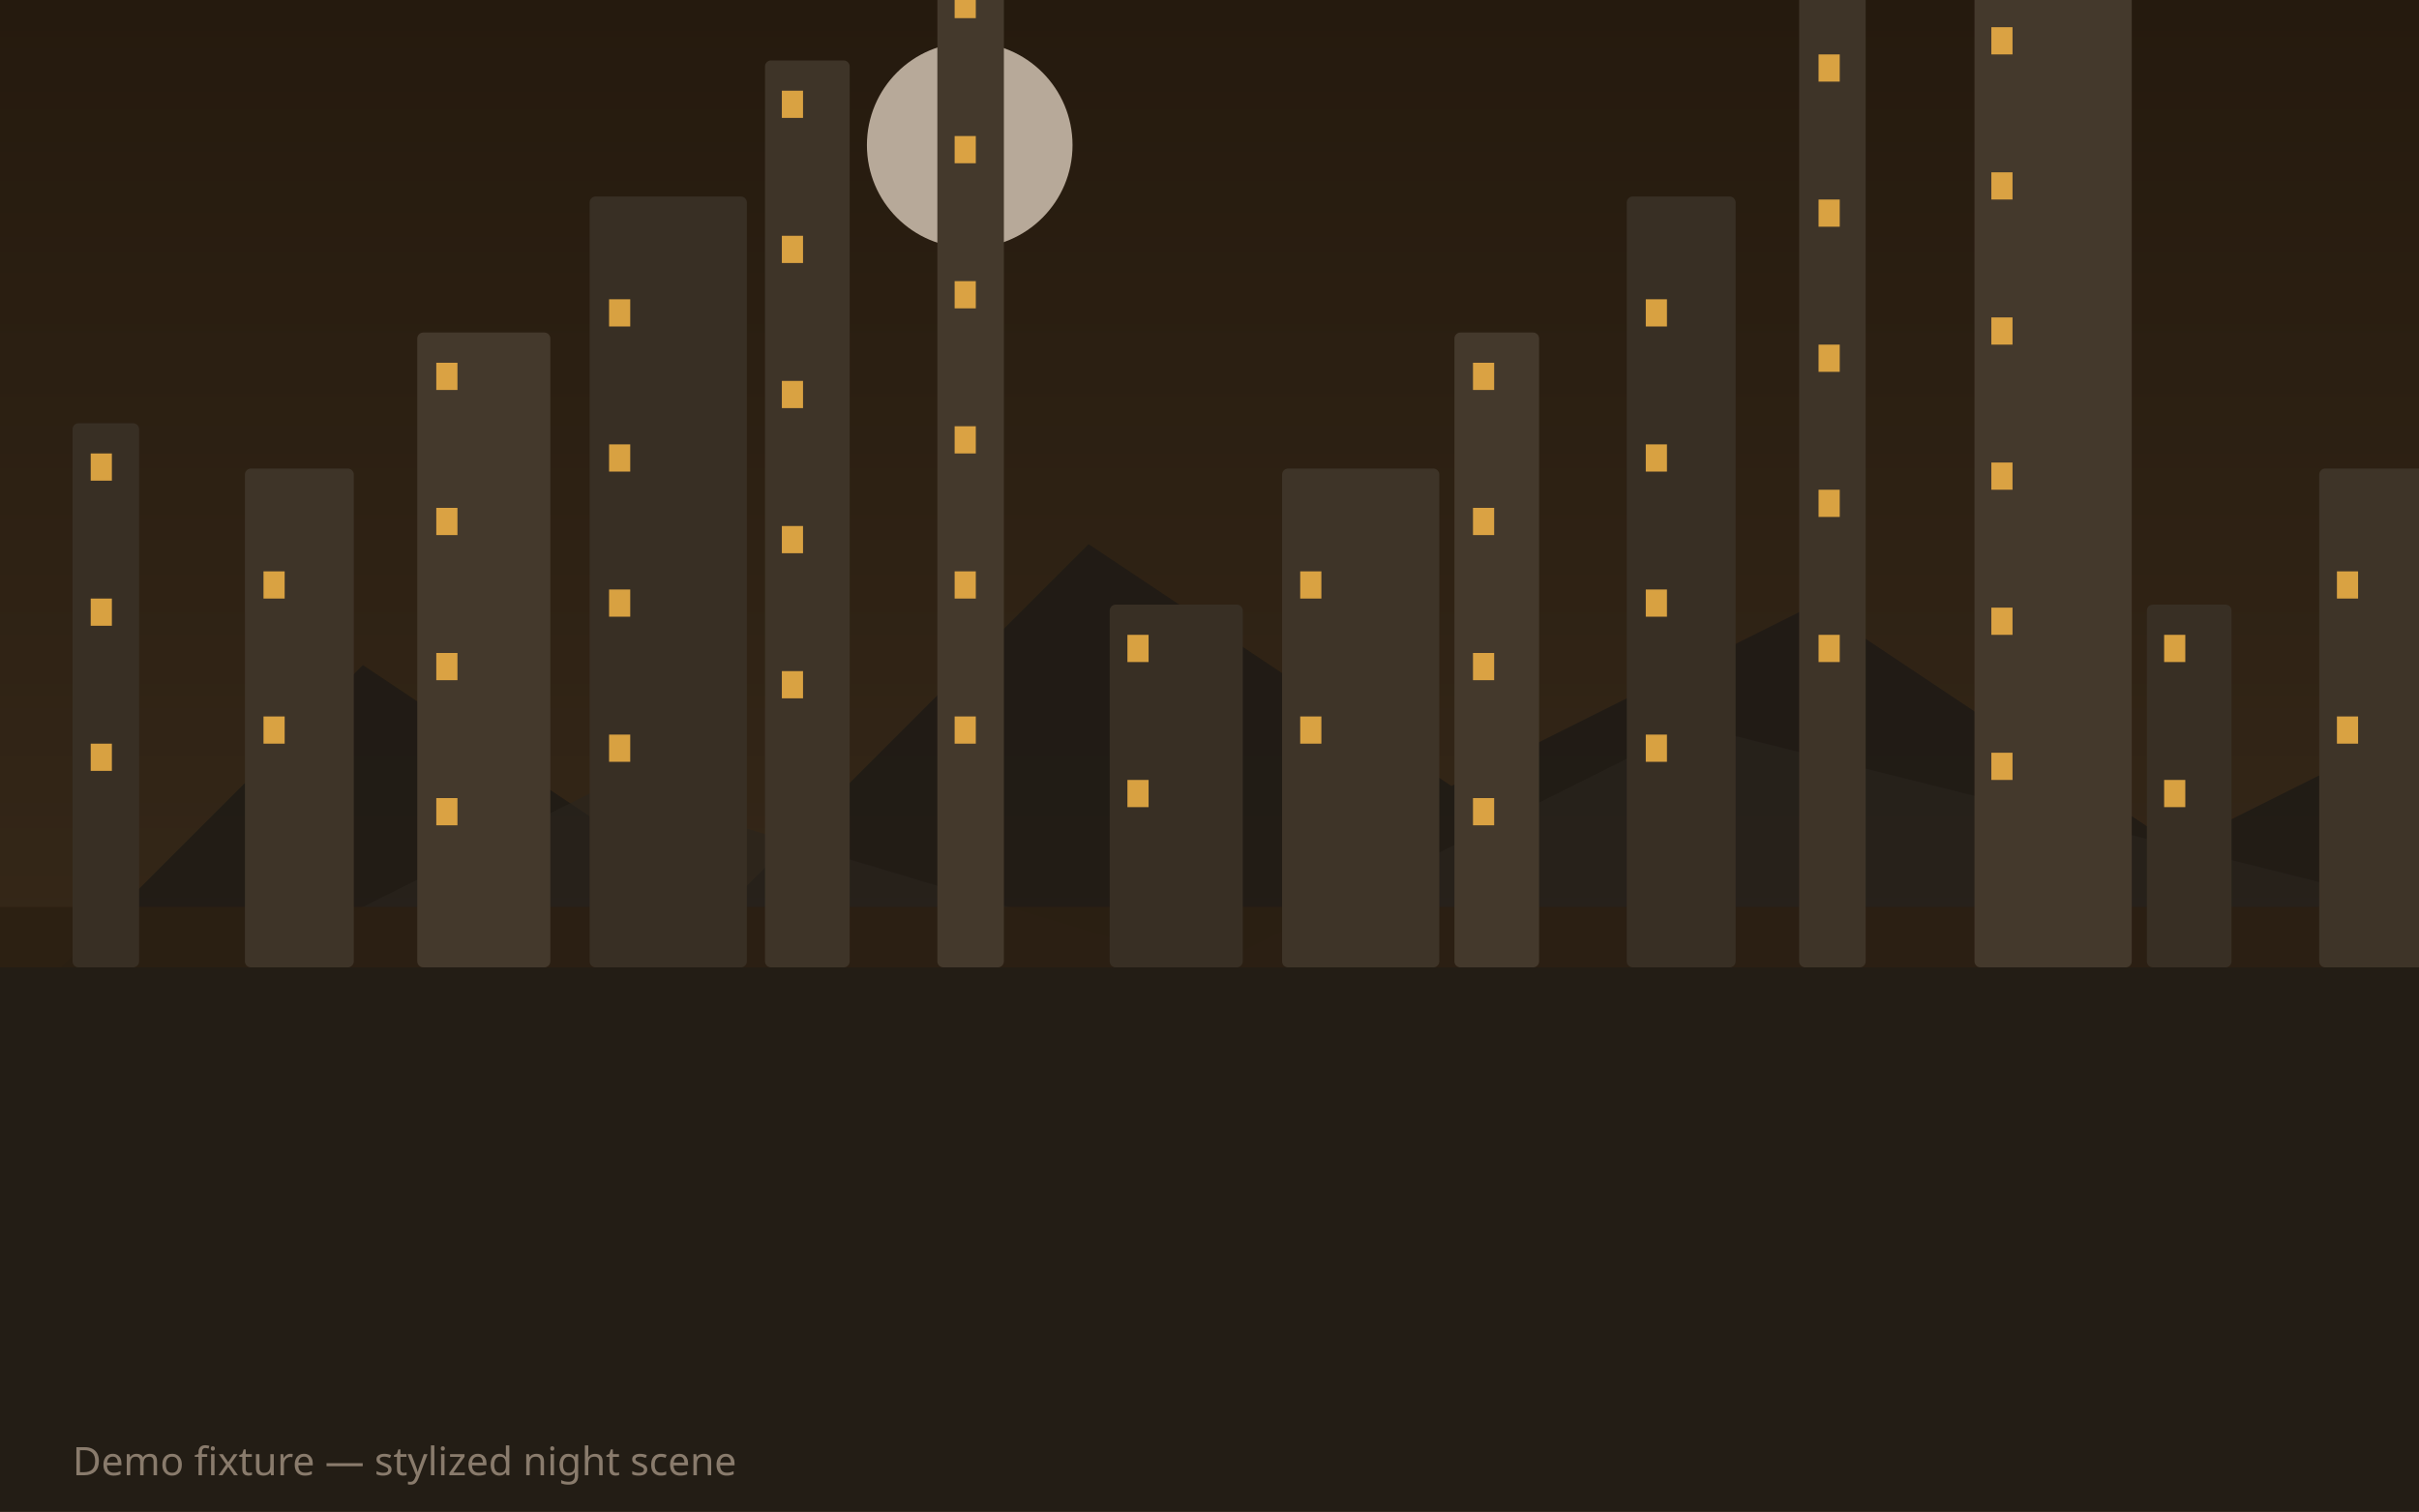
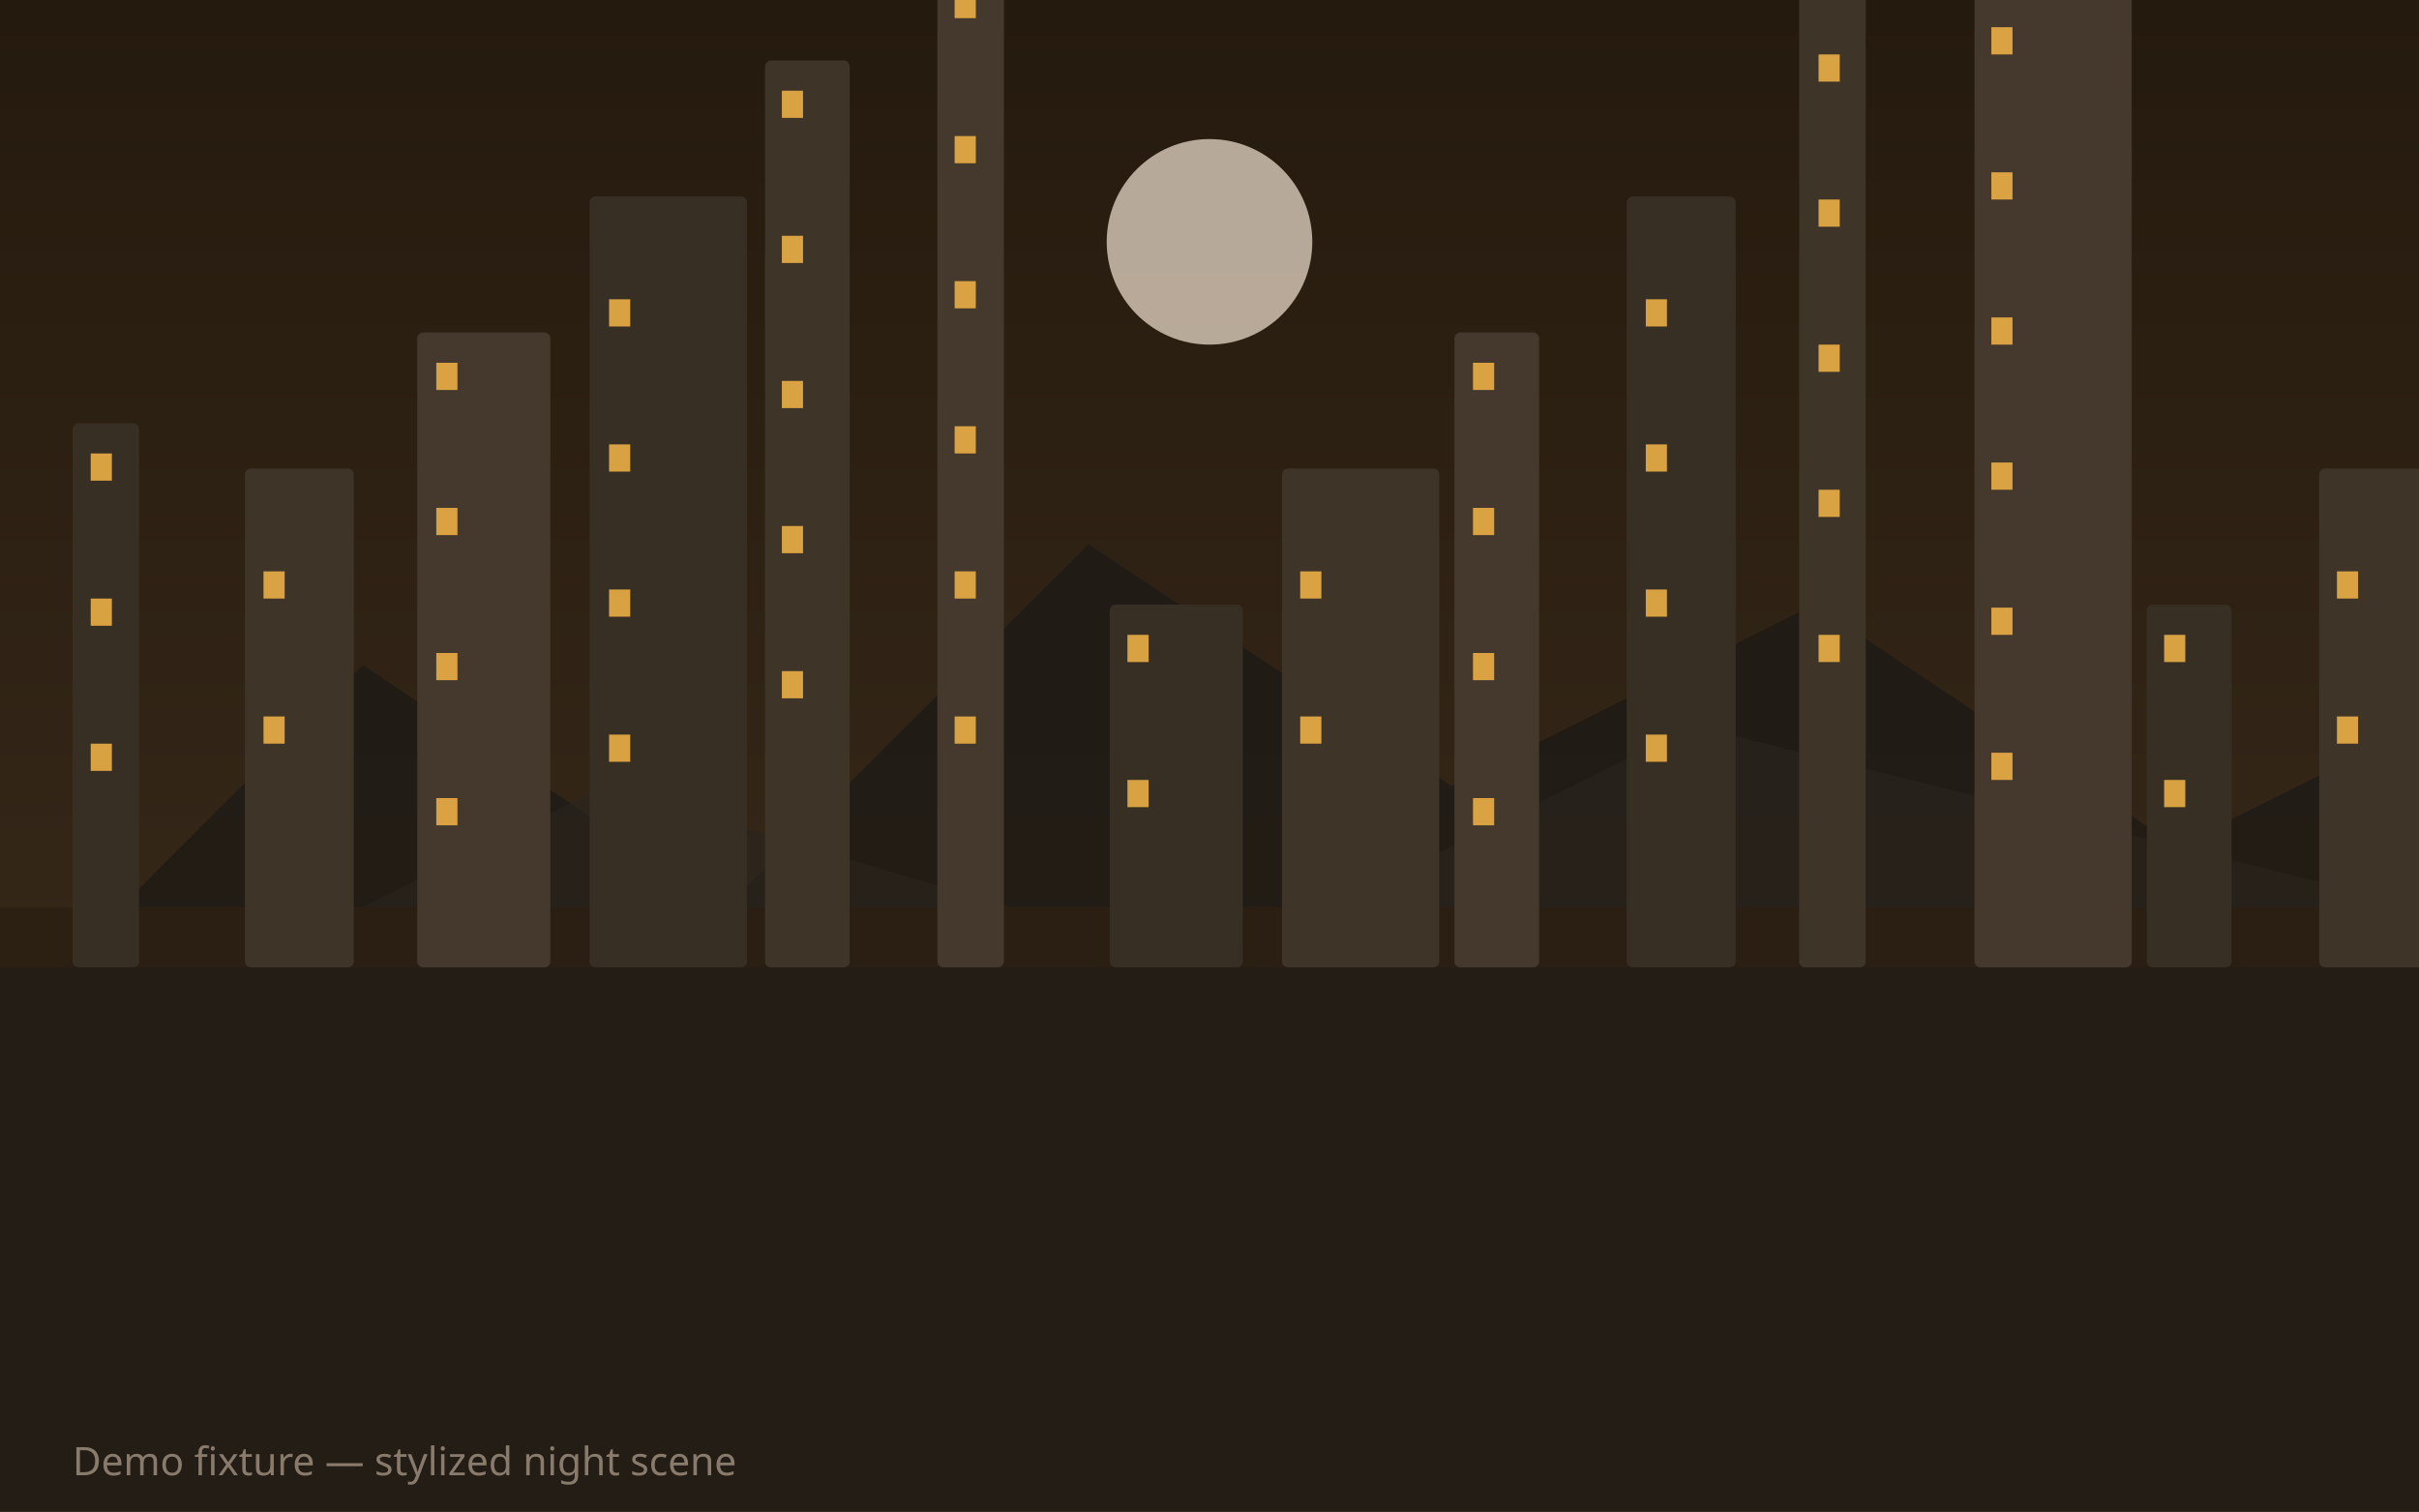
<svg xmlns="http://www.w3.org/2000/svg" width="800" height="500" viewBox="0 0 800 500" role="img" aria-label="Demo night scene">
  <defs>
    <linearGradient id="sky-aad-12" x1="0" y1="0" x2="0" y2="1">
      <stop offset="0%" stop-color="hsl(32, 45%, 10%)" />
      <stop offset="100%" stop-color="hsl(32, 35%, 18%)" />
    </linearGradient>
  </defs>
  <rect width="800" height="500" fill="url(#sky-aad-12)" />
-   <circle cx="320.7" cy="48.0" r="34" fill="hsl(32, 28%, 78%)" opacity="0.82" />
+   <circle cx="400.0" cy="80.0" r="34" fill="hsl(32, 28%, 78%)" opacity="0.82" />
  <path d="M0 340 L120 220 L240 300 L360 180 L480 260 L600 200 L720 280 L800 240 L800 500 L0 500 Z" fill="hsl(32, 18%, 10%)" opacity="0.85" />
  <path d="M0 360 L200 260 L400 320 L560 240 L800 300 L800 500 L0 500 Z" fill="hsl(32, 15%, 14%)" opacity="0.6" />
  <path d="M0 350 Q200 310 400 340 T800 330 L800 500 L0 500 Z" fill="hsl(32, 40%, 12%)" opacity="0.75" />
  <rect y="300" width="800" height="120" fill="hsl(32, 40%, 12%)" opacity="0.9" />
  <ellipse cx="80" cy="360" rx="40" ry="6" fill="hsl(32, 25%, 22%)" opacity="0.35" />
  <ellipse cx="175" cy="360" rx="40" ry="6" fill="hsl(32, 25%, 22%)" opacity="0.35" />
  <ellipse cx="270" cy="360" rx="40" ry="6" fill="hsl(32, 25%, 22%)" opacity="0.35" />
  <ellipse cx="365" cy="360" rx="40" ry="6" fill="hsl(32, 25%, 22%)" opacity="0.35" />
  <ellipse cx="460" cy="360" rx="40" ry="6" fill="hsl(32, 25%, 22%)" opacity="0.35" />
  <ellipse cx="555" cy="360" rx="40" ry="6" fill="hsl(32, 25%, 22%)" opacity="0.35" />
  <ellipse cx="650" cy="360" rx="40" ry="6" fill="hsl(32, 25%, 22%)" opacity="0.35" />
  <ellipse cx="745" cy="360" rx="40" ry="6" fill="hsl(32, 25%, 22%)" opacity="0.35" />
  <rect y="320" width="800" height="180" fill="hsl(32, 25%, 11%)" />
  <rect x="24" y="140" width="22" height="180" fill="hsl(32, 22%, 18%)" rx="2" />
  <rect x="30" y="150" width="7" height="9" fill="hsl(38, 90%, 62%)" opacity="0.85" />
  <rect x="30" y="198" width="7" height="9" fill="hsl(38, 90%, 62%)" opacity="0.85" />
  <rect x="30" y="246" width="7" height="9" fill="hsl(38, 90%, 62%)" opacity="0.85" />
  <rect x="81" y="155" width="36" height="165" fill="hsl(32, 22%, 20%)" rx="2" />
  <rect x="87.143" y="189" width="7" height="9" fill="hsl(38, 90%, 62%)" opacity="0.85" />
  <rect x="87.143" y="237" width="7" height="9" fill="hsl(38, 90%, 62%)" opacity="0.85" />
  <rect x="138" y="110" width="44" height="210" fill="hsl(32, 22%, 22%)" rx="2" />
  <rect x="144.286" y="120" width="7" height="9" fill="hsl(38, 90%, 62%)" opacity="0.85" />
  <rect x="144.286" y="168" width="7" height="9" fill="hsl(38, 90%, 62%)" opacity="0.85" />
  <rect x="144.286" y="216" width="7" height="9" fill="hsl(38, 90%, 62%)" opacity="0.85" />
  <rect x="144.286" y="264" width="7" height="9" fill="hsl(38, 90%, 62%)" opacity="0.85" />
  <rect x="195" y="65" width="52" height="255" fill="hsl(32, 22%, 18%)" rx="2" />
  <rect x="201.429" y="99" width="7" height="9" fill="hsl(38, 90%, 62%)" opacity="0.85" />
  <rect x="201.429" y="147" width="7" height="9" fill="hsl(38, 90%, 62%)" opacity="0.85" />
  <rect x="201.429" y="195" width="7" height="9" fill="hsl(38, 90%, 62%)" opacity="0.85" />
  <rect x="201.429" y="243" width="7" height="9" fill="hsl(38, 90%, 62%)" opacity="0.85" />
  <rect x="253" y="20" width="28" height="300" fill="hsl(32, 22%, 20%)" rx="2" />
  <rect x="258.571" y="30" width="7" height="9" fill="hsl(38, 90%, 62%)" opacity="0.85" />
  <rect x="258.571" y="78" width="7" height="9" fill="hsl(38, 90%, 62%)" opacity="0.85" />
  <rect x="258.571" y="126" width="7" height="9" fill="hsl(38, 90%, 62%)" opacity="0.85" />
  <rect x="258.571" y="174" width="7" height="9" fill="hsl(38, 90%, 62%)" opacity="0.85" />
  <rect x="258.571" y="222" width="7" height="9" fill="hsl(38, 90%, 62%)" opacity="0.85" />
  <rect x="310" y="-85" width="22" height="405" fill="hsl(32, 22%, 22%)" rx="2" />
  <rect x="315.714" y="-51" width="7" height="9" fill="hsl(38, 90%, 62%)" opacity="0.85" />
  <rect x="315.714" y="-3" width="7" height="9" fill="hsl(38, 90%, 62%)" opacity="0.85" />
  <rect x="315.714" y="45" width="7" height="9" fill="hsl(38, 90%, 62%)" opacity="0.85" />
  <rect x="315.714" y="93" width="7" height="9" fill="hsl(38, 90%, 62%)" opacity="0.85" />
  <rect x="315.714" y="141" width="7" height="9" fill="hsl(38, 90%, 62%)" opacity="0.85" />
  <rect x="315.714" y="189" width="7" height="9" fill="hsl(38, 90%, 62%)" opacity="0.85" />
  <rect x="315.714" y="237" width="7" height="9" fill="hsl(38, 90%, 62%)" opacity="0.85" />
  <rect x="367" y="200" width="44" height="120" fill="hsl(32, 22%, 18%)" rx="2" />
  <rect x="372.857" y="210" width="7" height="9" fill="hsl(38, 90%, 62%)" opacity="0.85" />
  <rect x="372.857" y="258" width="7" height="9" fill="hsl(38, 90%, 62%)" opacity="0.85" />
  <rect x="424" y="155" width="52" height="165" fill="hsl(32, 22%, 20%)" rx="2" />
  <rect x="430" y="189" width="7" height="9" fill="hsl(38, 90%, 62%)" opacity="0.85" />
  <rect x="430" y="237" width="7" height="9" fill="hsl(38, 90%, 62%)" opacity="0.85" />
  <rect x="481" y="110" width="28" height="210" fill="hsl(32, 22%, 22%)" rx="2" />
  <rect x="487.143" y="120" width="7" height="9" fill="hsl(38, 90%, 62%)" opacity="0.85" />
  <rect x="487.143" y="168" width="7" height="9" fill="hsl(38, 90%, 62%)" opacity="0.85" />
  <rect x="487.143" y="216" width="7" height="9" fill="hsl(38, 90%, 62%)" opacity="0.85" />
  <rect x="487.143" y="264" width="7" height="9" fill="hsl(38, 90%, 62%)" opacity="0.85" />
  <rect x="538" y="65" width="36" height="255" fill="hsl(32, 22%, 18%)" rx="2" />
  <rect x="544.286" y="99" width="7" height="9" fill="hsl(38, 90%, 62%)" opacity="0.85" />
  <rect x="544.286" y="147" width="7" height="9" fill="hsl(38, 90%, 62%)" opacity="0.85" />
  <rect x="544.286" y="195" width="7" height="9" fill="hsl(38, 90%, 62%)" opacity="0.85" />
  <rect x="544.286" y="243" width="7" height="9" fill="hsl(38, 90%, 62%)" opacity="0.85" />
  <rect x="595" y="-40" width="22" height="360" fill="hsl(32, 22%, 20%)" rx="2" />
  <rect x="601.429" y="-30" width="7" height="9" fill="hsl(38, 90%, 62%)" opacity="0.85" />
  <rect x="601.429" y="18" width="7" height="9" fill="hsl(38, 90%, 62%)" opacity="0.85" />
  <rect x="601.429" y="66" width="7" height="9" fill="hsl(38, 90%, 62%)" opacity="0.85" />
  <rect x="601.429" y="114" width="7" height="9" fill="hsl(38, 90%, 62%)" opacity="0.85" />
  <rect x="601.429" y="162" width="7" height="9" fill="hsl(38, 90%, 62%)" opacity="0.85" />
  <rect x="601.429" y="210" width="7" height="9" fill="hsl(38, 90%, 62%)" opacity="0.85" />
  <rect x="653" y="-25" width="52" height="345" fill="hsl(32, 22%, 22%)" rx="2" />
  <rect x="658.571" y="9" width="7" height="9" fill="hsl(38, 90%, 62%)" opacity="0.85" />
  <rect x="658.571" y="57" width="7" height="9" fill="hsl(38, 90%, 62%)" opacity="0.85" />
  <rect x="658.571" y="105" width="7" height="9" fill="hsl(38, 90%, 62%)" opacity="0.85" />
  <rect x="658.571" y="153" width="7" height="9" fill="hsl(38, 90%, 62%)" opacity="0.85" />
  <rect x="658.571" y="201" width="7" height="9" fill="hsl(38, 90%, 62%)" opacity="0.85" />
  <rect x="658.571" y="249" width="7" height="9" fill="hsl(38, 90%, 62%)" opacity="0.85" />
  <rect x="710" y="200" width="28" height="120" fill="hsl(32, 22%, 18%)" rx="2" />
  <rect x="715.714" y="210" width="7" height="9" fill="hsl(38, 90%, 62%)" opacity="0.85" />
  <rect x="715.714" y="258" width="7" height="9" fill="hsl(38, 90%, 62%)" opacity="0.85" />
  <rect x="767" y="155" width="36" height="165" fill="hsl(32, 22%, 20%)" rx="2" />
  <rect x="772.857" y="189" width="7" height="9" fill="hsl(38, 90%, 62%)" opacity="0.85" />
  <rect x="772.857" y="237" width="7" height="9" fill="hsl(38, 90%, 62%)" opacity="0.85" />
  <text x="24" y="488" fill="hsl(32, 12%, 48%)" font-family="system-ui,sans-serif" font-size="13">Demo fixture — stylized night scene</text>
</svg>
